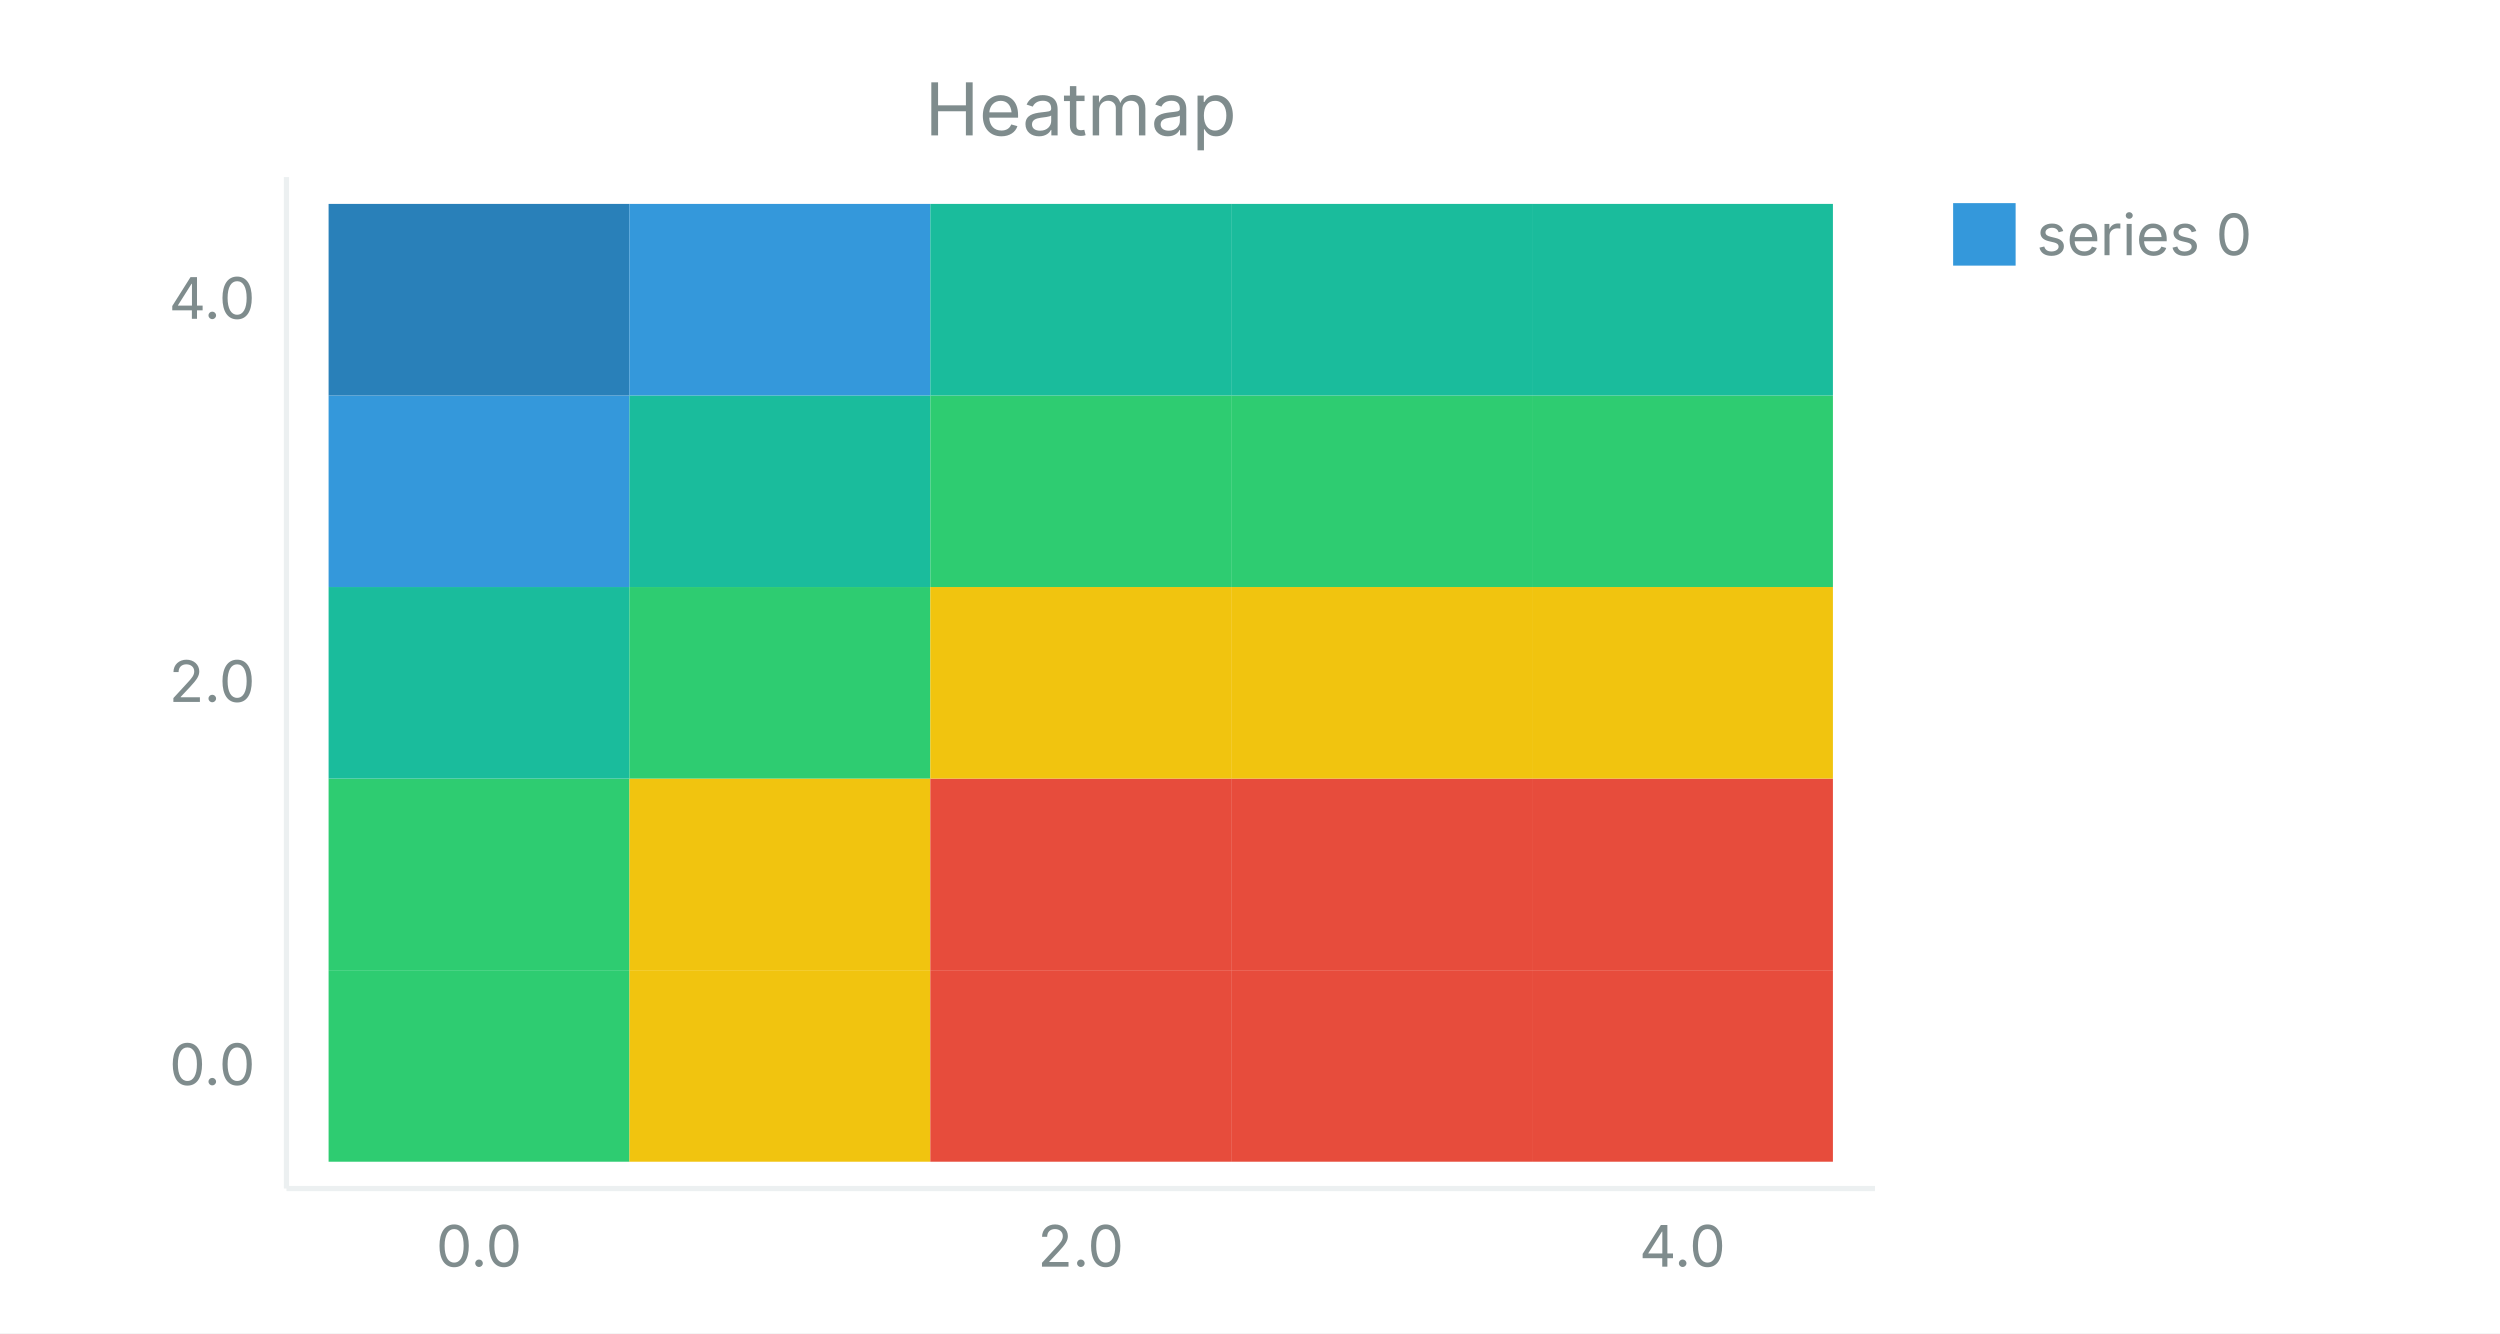
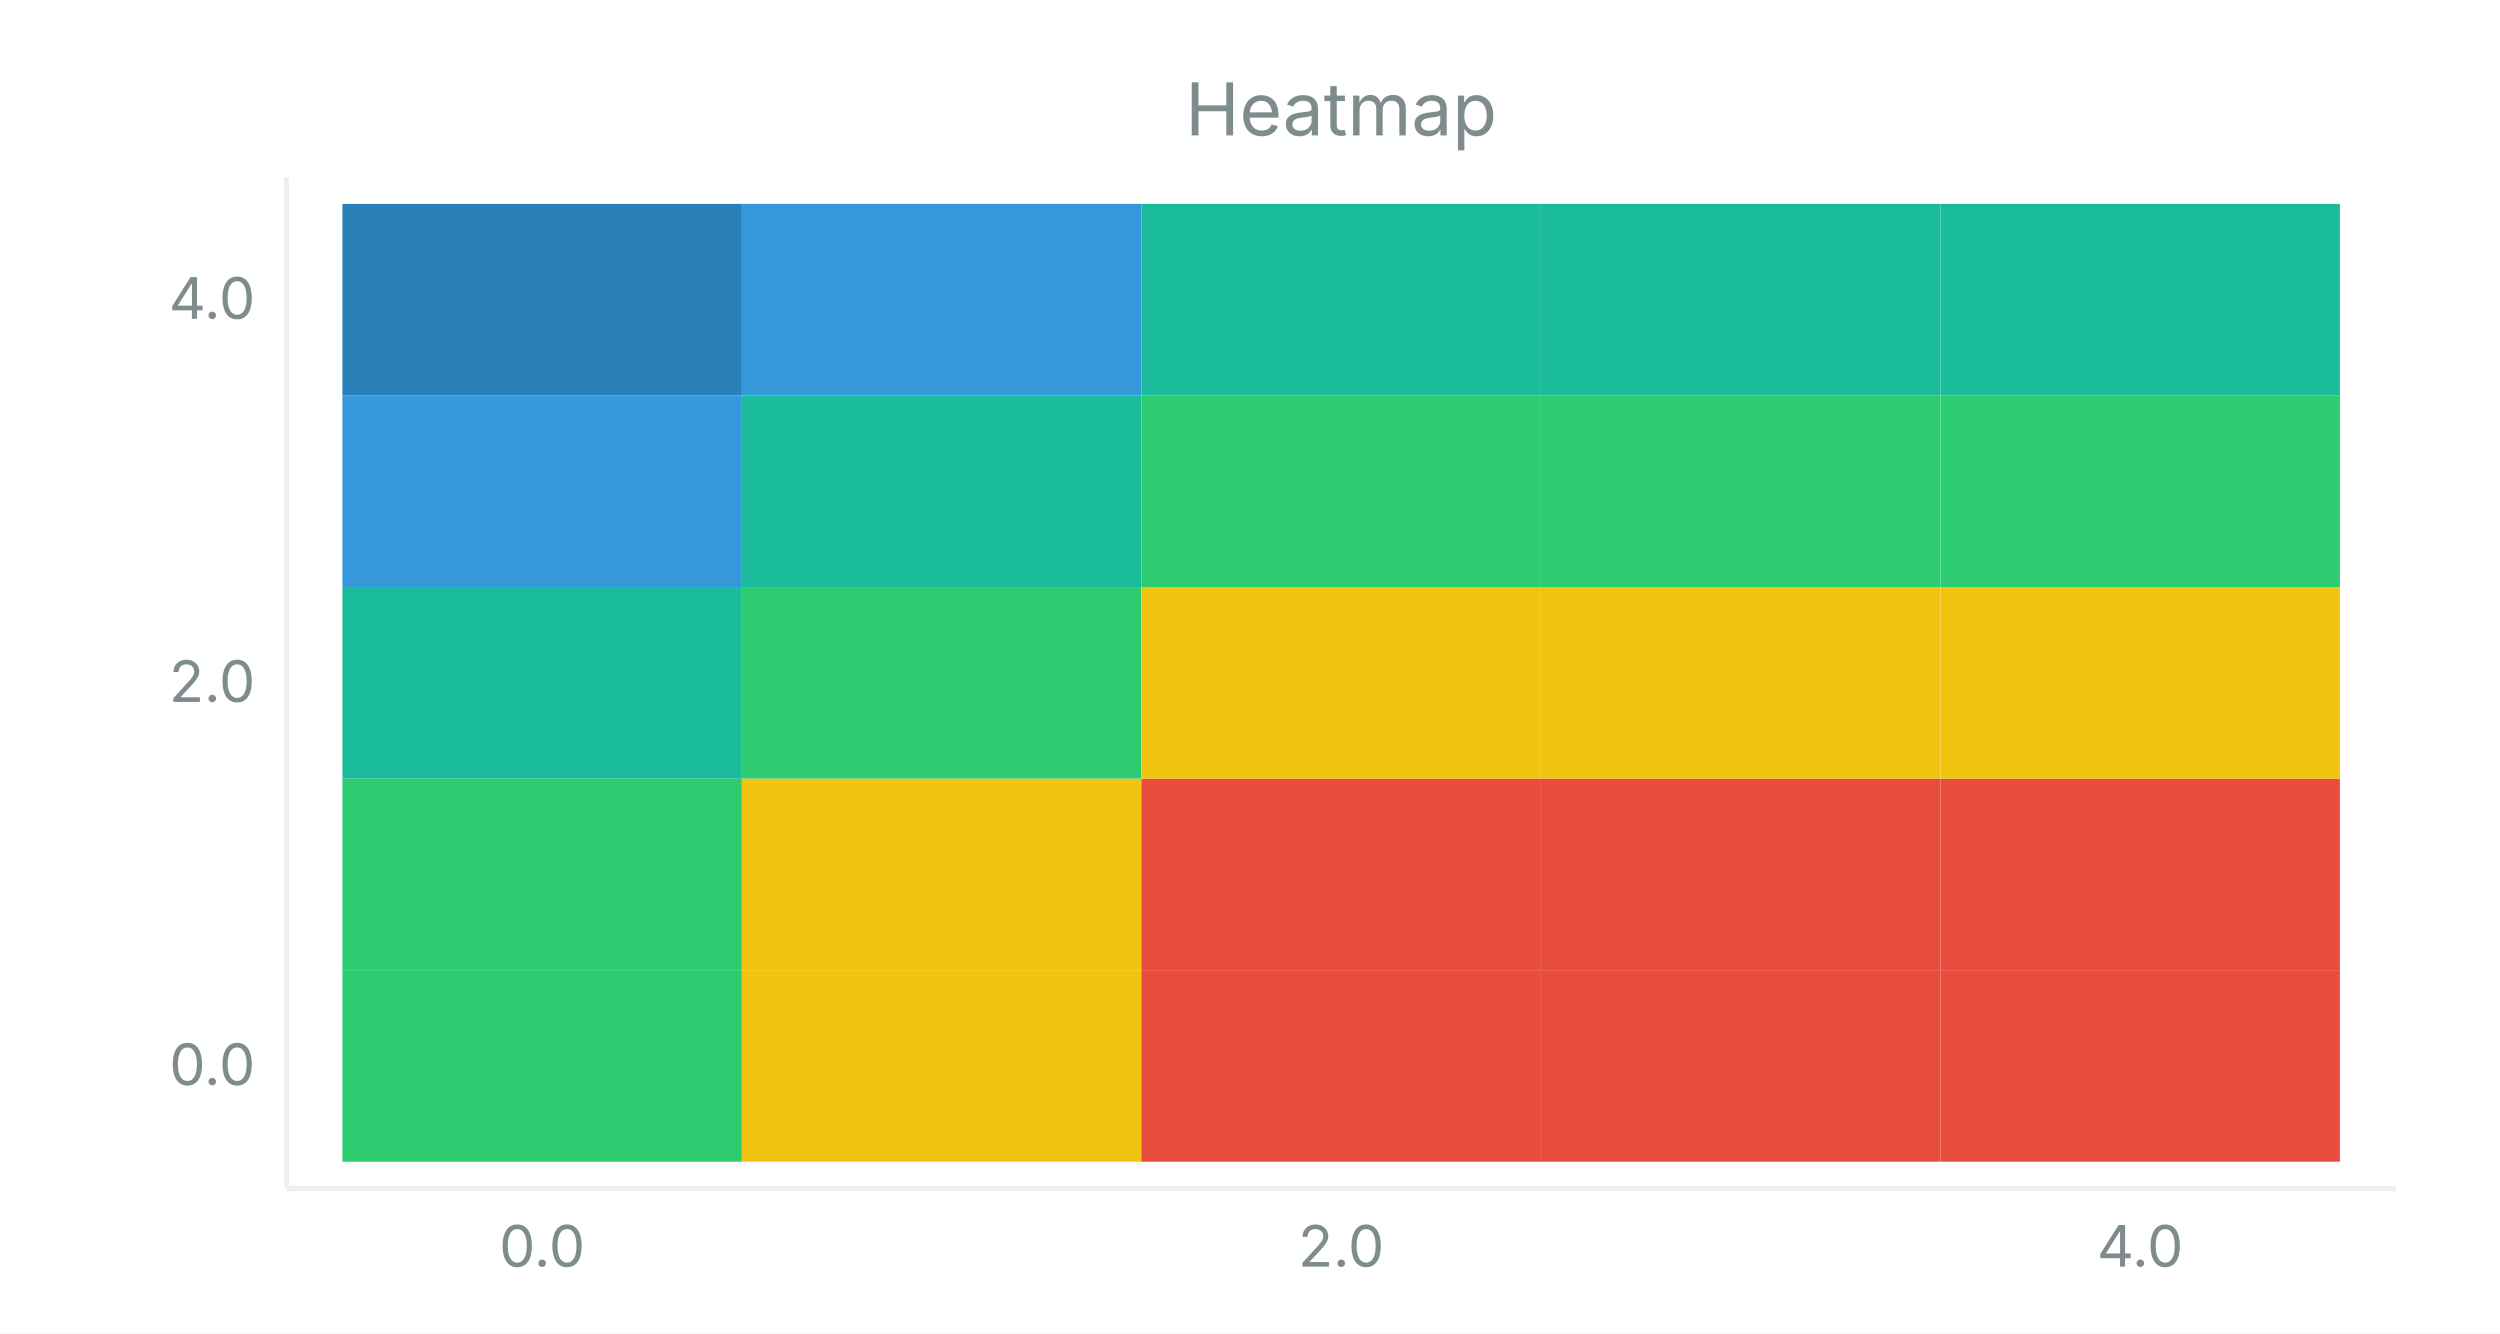
<svg xmlns="http://www.w3.org/2000/svg" viewBox="0 0 480 256" width="480" height="256" font-family="system-ui, -apple-system, sans-serif">
  <rect width="100%" height="100%" fill="white" />
-   <line x1="55" y1="228.20" x2="360" y2="228.20" stroke="#ecf0f1" stroke-width="1" />
+   <line x1="55" y1="228.20" x2="460" y2="228.20" stroke="#ecf0f1" stroke-width="1" />
  <line x1="55" y1="34" x2="55" y2="228.20" stroke="#ecf0f1" stroke-width="1" />
-   <text x="91.97" y="243.20" text-anchor="middle" fill="#7f8c8d" font-size="11">0.0</text>
-   <text x="207.50" y="243.20" text-anchor="middle" fill="#7f8c8d" font-size="11">2.0</text>
-   <text x="323.03" y="243.20" text-anchor="middle" fill="#7f8c8d" font-size="11">4.0</text>
+   <text x="104.09" y="243.20" text-anchor="middle" fill="#7f8c8d" font-size="11">0.0</text>
+   <text x="257.50" y="243.20" text-anchor="middle" fill="#7f8c8d" font-size="11">2.0</text>
+   <text x="410.91" y="243.20" text-anchor="middle" fill="#7f8c8d" font-size="11">4.0</text>
  <text x="49" y="208.33" text-anchor="end" fill="#7f8c8d" font-size="11">0.0</text>
  <text x="49" y="134.77" text-anchor="end" fill="#7f8c8d" font-size="11">2.0</text>
  <text x="49" y="61.21" text-anchor="end" fill="#7f8c8d" font-size="11">4.0</text>
-   <rect x="63.09" y="186.27" width="57.77" height="36.78" fill="#2ecc71" />
-   <rect x="63.09" y="149.49" width="57.77" height="36.78" fill="#2ecc71" />
-   <rect x="63.09" y="112.71" width="57.77" height="36.78" fill="#1abc9c" />
-   <rect x="63.09" y="75.93" width="57.77" height="36.78" fill="#3498db" />
-   <rect x="63.09" y="39.15" width="57.77" height="36.78" fill="#2980b9" />
-   <rect x="120.85" y="186.27" width="57.77" height="36.78" fill="#f1c40f" />
-   <rect x="120.85" y="149.49" width="57.77" height="36.78" fill="#f1c40f" />
-   <rect x="120.85" y="112.71" width="57.77" height="36.78" fill="#2ecc71" />
-   <rect x="120.85" y="75.93" width="57.77" height="36.78" fill="#1abc9c" />
-   <rect x="120.85" y="39.15" width="57.77" height="36.78" fill="#3498db" />
-   <rect x="178.62" y="186.27" width="57.77" height="36.78" fill="#e74c3c" />
-   <rect x="178.62" y="149.49" width="57.77" height="36.78" fill="#e74c3c" />
-   <rect x="178.62" y="112.71" width="57.77" height="36.78" fill="#f1c40f" />
-   <rect x="178.62" y="75.93" width="57.77" height="36.78" fill="#2ecc71" />
-   <rect x="178.62" y="39.15" width="57.77" height="36.78" fill="#1abc9c" />
-   <rect x="236.38" y="186.27" width="57.77" height="36.78" fill="#e74c3c" />
-   <rect x="236.38" y="149.49" width="57.77" height="36.78" fill="#e74c3c" />
-   <rect x="236.38" y="112.71" width="57.77" height="36.78" fill="#f1c40f" />
-   <rect x="236.38" y="75.93" width="57.77" height="36.78" fill="#2ecc71" />
-   <rect x="236.38" y="39.15" width="57.77" height="36.78" fill="#1abc9c" />
-   <rect x="294.15" y="186.27" width="57.77" height="36.78" fill="#e74c3c" />
-   <rect x="294.15" y="149.49" width="57.77" height="36.78" fill="#e74c3c" />
-   <rect x="294.15" y="112.71" width="57.77" height="36.78" fill="#f1c40f" />
-   <rect x="294.15" y="75.93" width="57.77" height="36.78" fill="#2ecc71" />
-   <rect x="294.15" y="39.15" width="57.77" height="36.78" fill="#1abc9c" />
-   <text x="207.50" y="26" text-anchor="middle" fill="#7f8c8d" font-size="14">Heatmap</text>
-   <rect x="375" y="39" width="12" height="12" fill="#3498db" />
-   <text x="391" y="49" text-anchor="start" fill="#7f8c8d" font-size="11">series 0</text>
+   <rect x="65.74" y="186.27" width="76.70" height="36.78" fill="#2ecc71" />
+   <rect x="65.74" y="149.49" width="76.70" height="36.78" fill="#2ecc71" />
+   <rect x="65.74" y="112.71" width="76.70" height="36.78" fill="#1abc9c" />
+   <rect x="65.74" y="75.93" width="76.70" height="36.78" fill="#3498db" />
+   <rect x="65.74" y="39.15" width="76.70" height="36.78" fill="#2980b9" />
+   <rect x="142.44" y="186.27" width="76.70" height="36.78" fill="#f1c40f" />
+   <rect x="142.44" y="149.49" width="76.70" height="36.78" fill="#f1c40f" />
+   <rect x="142.44" y="112.71" width="76.70" height="36.78" fill="#2ecc71" />
+   <rect x="142.44" y="75.93" width="76.70" height="36.78" fill="#1abc9c" />
+   <rect x="142.44" y="39.15" width="76.70" height="36.78" fill="#3498db" />
+   <rect x="219.15" y="186.27" width="76.70" height="36.78" fill="#e74c3c" />
+   <rect x="219.15" y="149.49" width="76.70" height="36.78" fill="#e74c3c" />
+   <rect x="219.15" y="112.71" width="76.70" height="36.78" fill="#f1c40f" />
+   <rect x="219.15" y="75.93" width="76.70" height="36.78" fill="#2ecc71" />
+   <rect x="219.15" y="39.15" width="76.70" height="36.78" fill="#1abc9c" />
+   <rect x="295.85" y="186.27" width="76.70" height="36.78" fill="#e74c3c" />
+   <rect x="295.85" y="149.49" width="76.70" height="36.78" fill="#e74c3c" />
+   <rect x="295.85" y="112.71" width="76.70" height="36.78" fill="#f1c40f" />
+   <rect x="295.85" y="75.93" width="76.70" height="36.78" fill="#2ecc71" />
+   <rect x="295.85" y="39.15" width="76.70" height="36.78" fill="#1abc9c" />
+   <rect x="372.56" y="186.27" width="76.70" height="36.78" fill="#e74c3c" />
+   <rect x="372.56" y="149.49" width="76.70" height="36.78" fill="#e74c3c" />
+   <rect x="372.56" y="112.71" width="76.70" height="36.78" fill="#f1c40f" />
+   <rect x="372.56" y="75.93" width="76.70" height="36.78" fill="#2ecc71" />
+   <rect x="372.56" y="39.15" width="76.70" height="36.78" fill="#1abc9c" />
+   <text x="257.50" y="26" text-anchor="middle" fill="#7f8c8d" font-size="14">Heatmap</text>
</svg>
